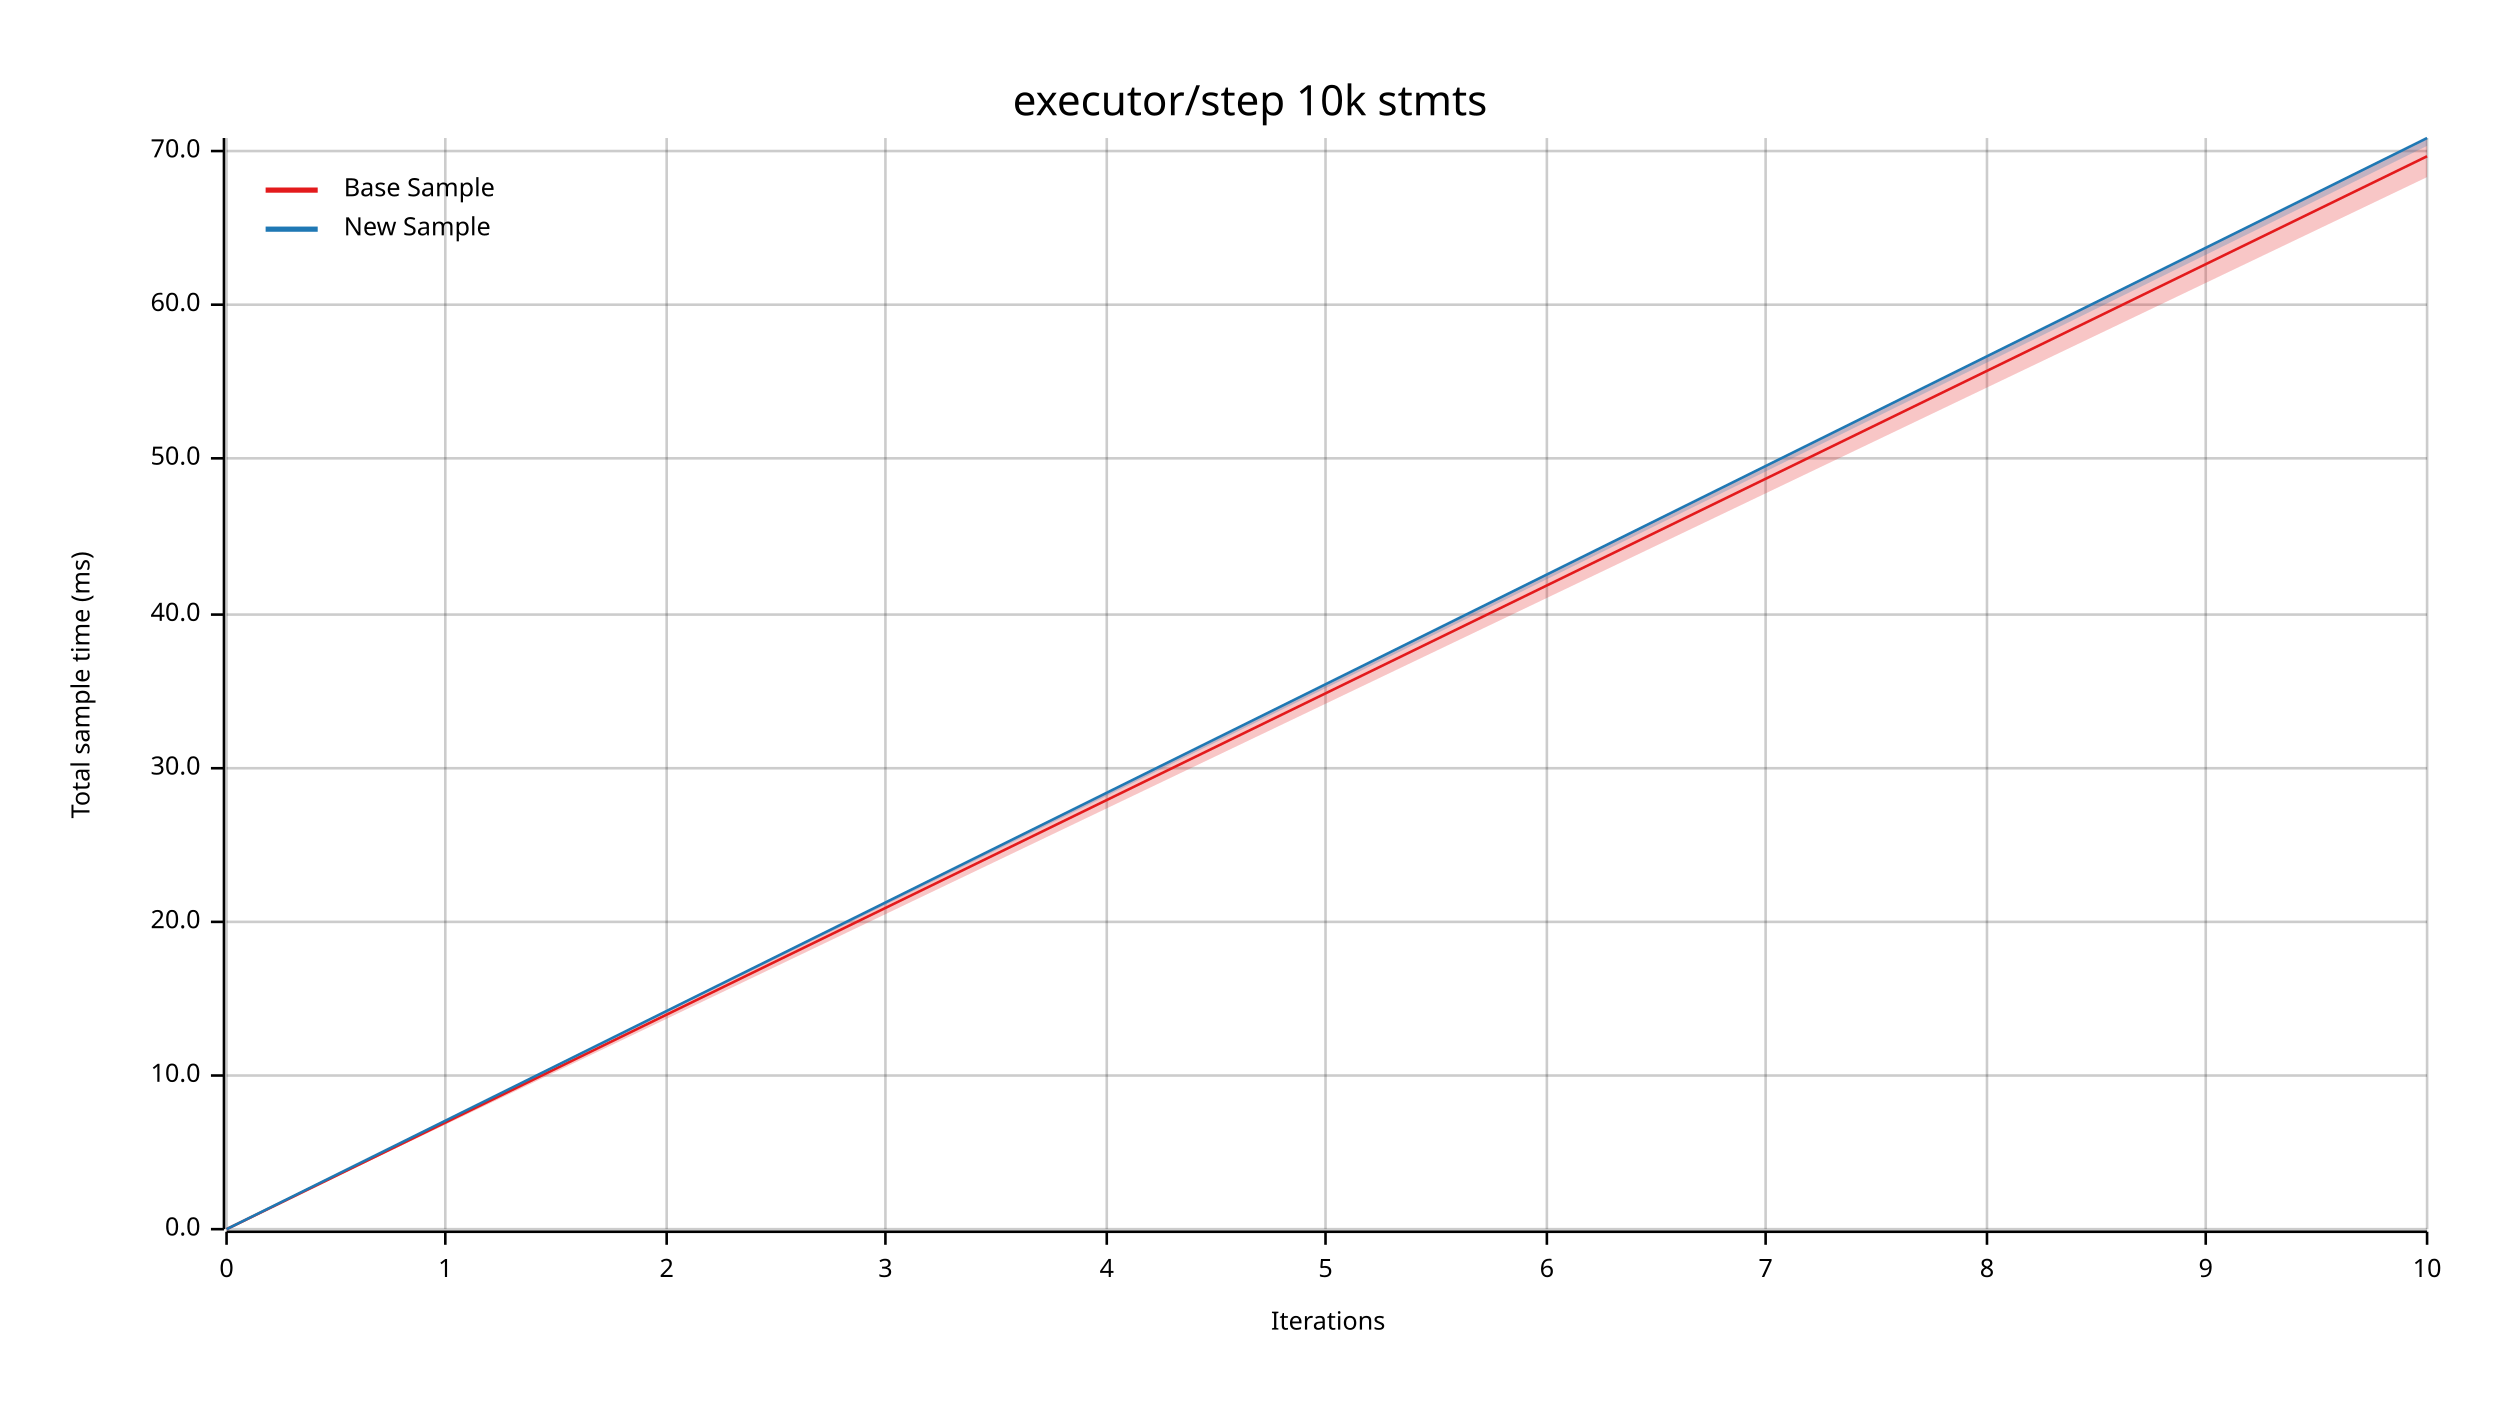
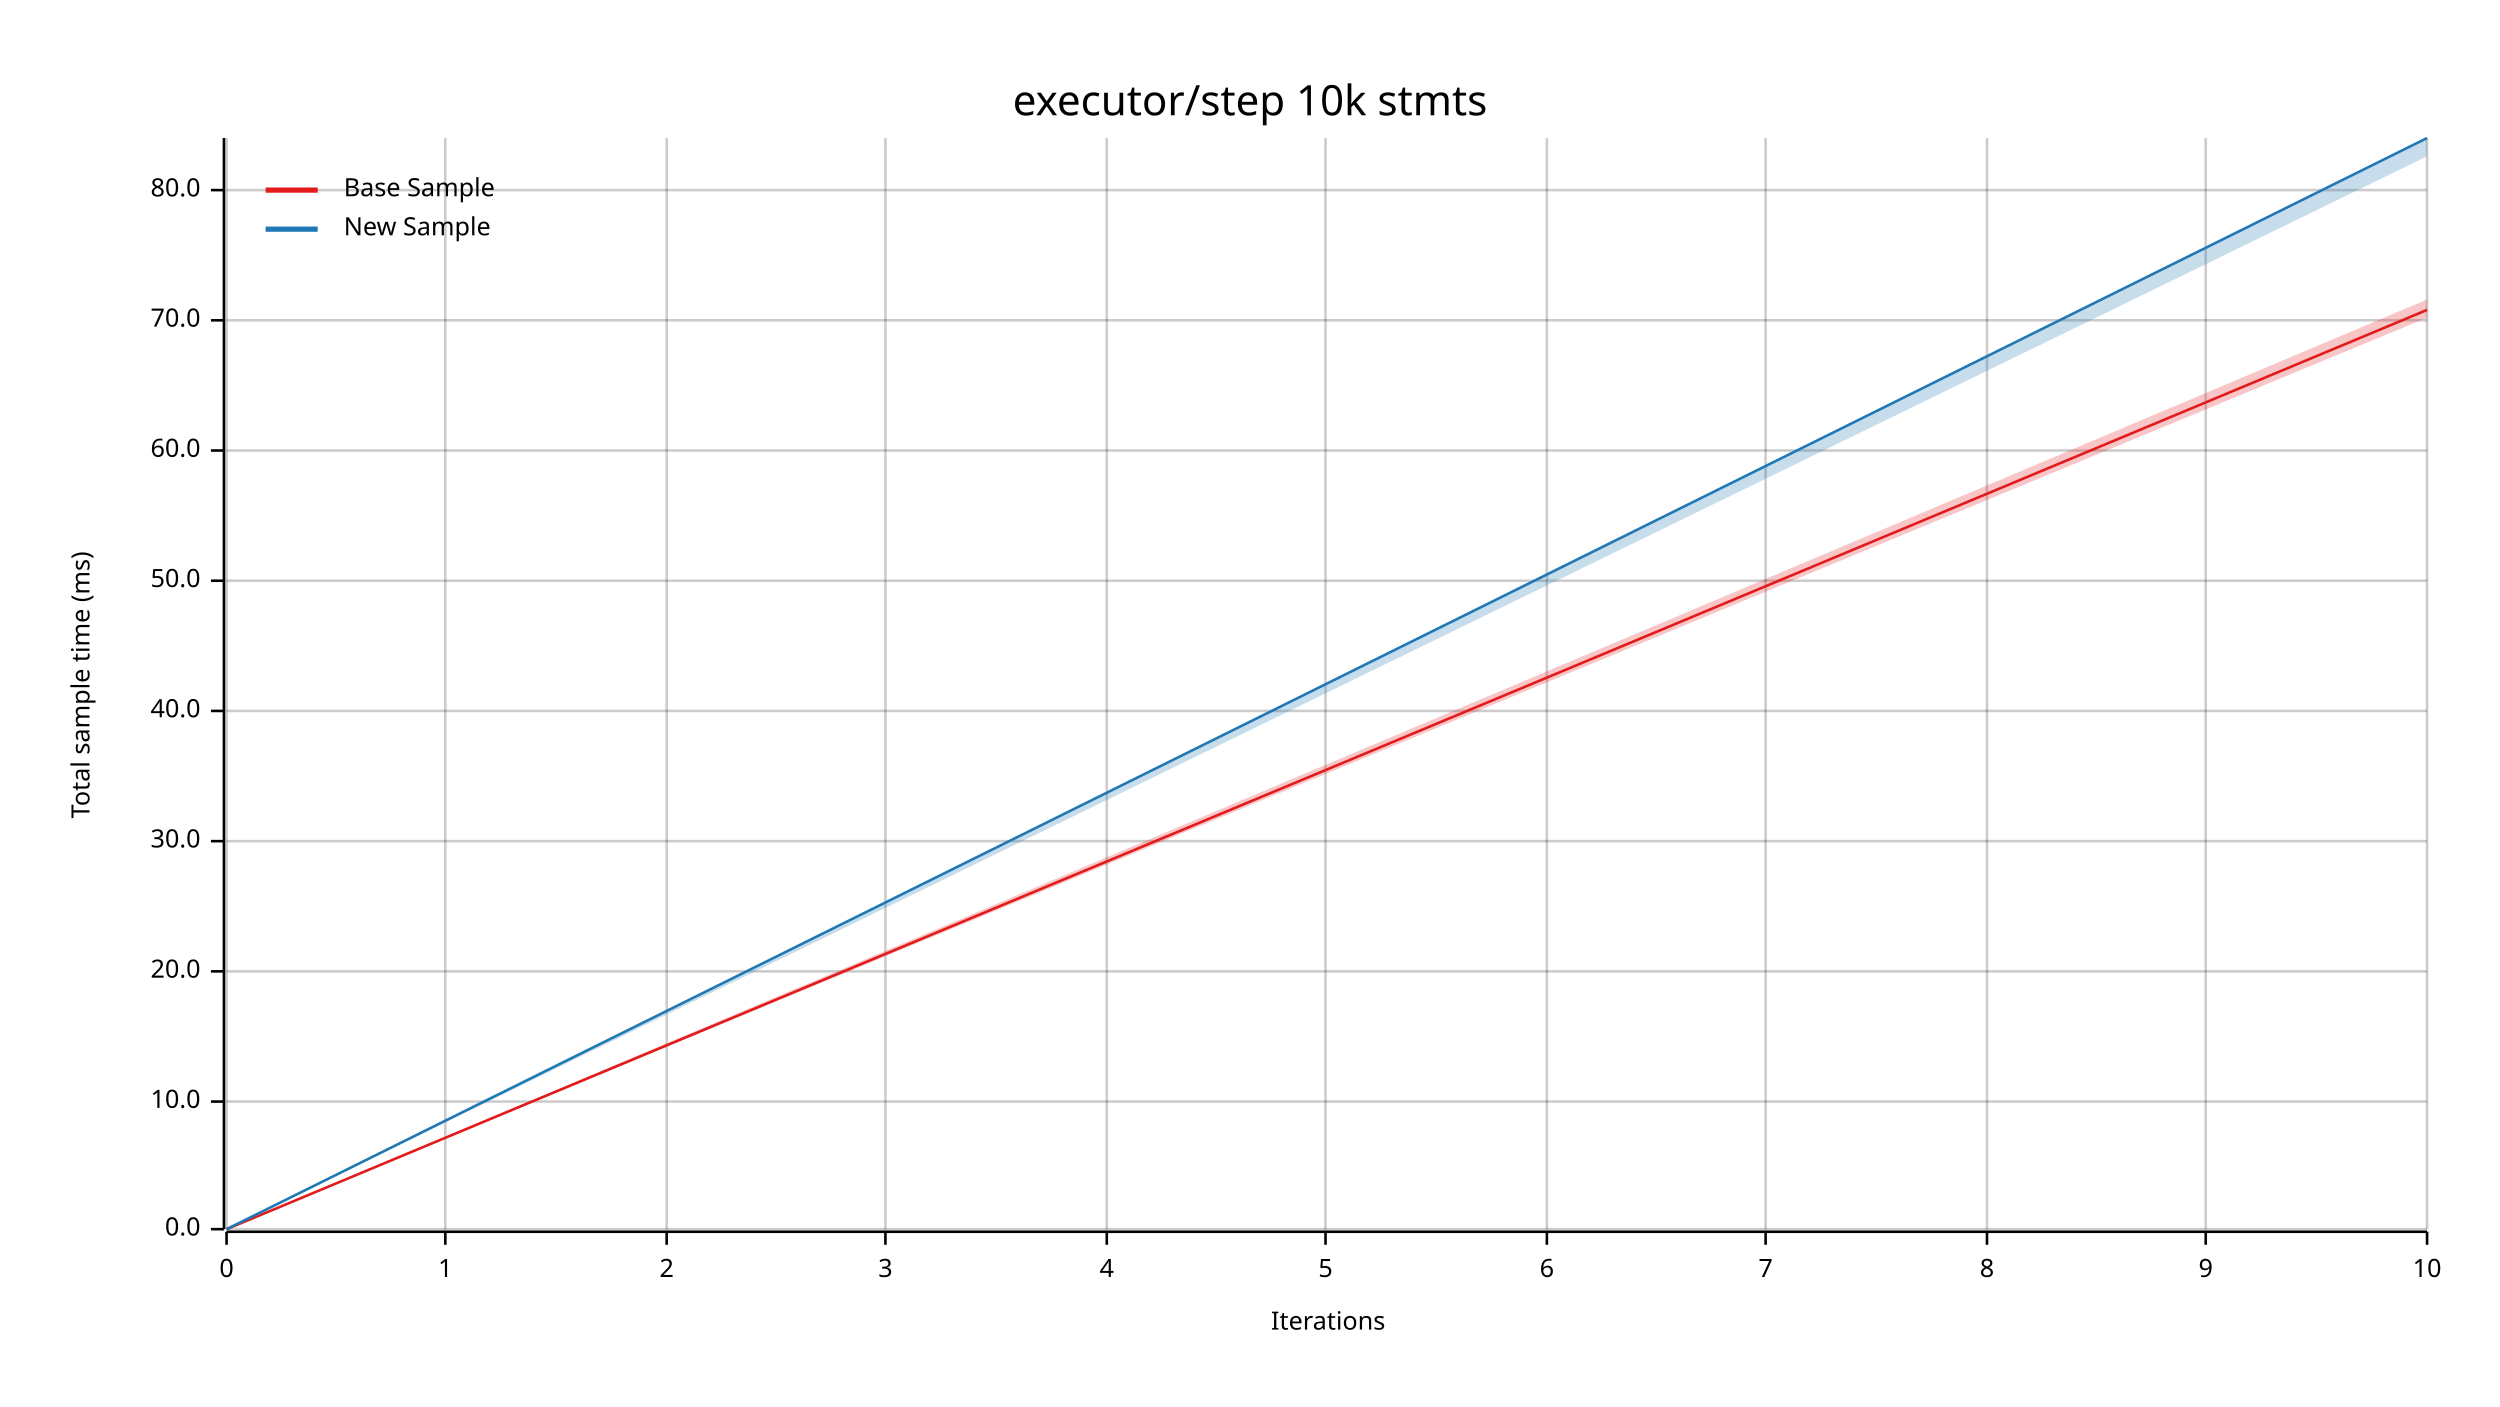
<svg xmlns="http://www.w3.org/2000/svg" width="960" height="540" viewBox="0 0 960 540">
  <text x="480" y="32" dy="0.76em" text-anchor="middle" font-family="sans-serif" font-size="16.129" opacity="1" fill="#000000">
executor/step 10k stmts
</text>
  <text x="27" y="263" dy="0.76em" text-anchor="middle" font-family="sans-serif" font-size="9.677" opacity="1" fill="#000000" transform="rotate(270, 27, 263)">
Total sample time (ms)
</text>
  <text x="510" y="513" dy="-0.5ex" text-anchor="middle" font-family="sans-serif" font-size="9.677" opacity="1" fill="#000000">
Iterations
</text>
  <line opacity="0.2" stroke="#000000" stroke-width="1" x1="87" y1="472" x2="87" y2="53" />
  <line opacity="0.2" stroke="#000000" stroke-width="1" x1="171" y1="472" x2="171" y2="53" />
  <line opacity="0.2" stroke="#000000" stroke-width="1" x1="256" y1="472" x2="256" y2="53" />
  <line opacity="0.2" stroke="#000000" stroke-width="1" x1="340" y1="472" x2="340" y2="53" />
  <line opacity="0.2" stroke="#000000" stroke-width="1" x1="425" y1="472" x2="425" y2="53" />
  <line opacity="0.2" stroke="#000000" stroke-width="1" x1="509" y1="472" x2="509" y2="53" />
  <line opacity="0.2" stroke="#000000" stroke-width="1" x1="594" y1="472" x2="594" y2="53" />
  <line opacity="0.2" stroke="#000000" stroke-width="1" x1="678" y1="472" x2="678" y2="53" />
  <line opacity="0.2" stroke="#000000" stroke-width="1" x1="763" y1="472" x2="763" y2="53" />
  <line opacity="0.2" stroke="#000000" stroke-width="1" x1="847" y1="472" x2="847" y2="53" />
  <line opacity="0.2" stroke="#000000" stroke-width="1" x1="932" y1="472" x2="932" y2="53" />
  <line opacity="0.2" stroke="#000000" stroke-width="1" x1="87" y1="472" x2="932" y2="472" />
-   <line opacity="0.2" stroke="#000000" stroke-width="1" x1="87" y1="413" x2="932" y2="413" />
-   <line opacity="0.2" stroke="#000000" stroke-width="1" x1="87" y1="354" x2="932" y2="354" />
-   <line opacity="0.2" stroke="#000000" stroke-width="1" x1="87" y1="295" x2="932" y2="295" />
-   <line opacity="0.2" stroke="#000000" stroke-width="1" x1="87" y1="236" x2="932" y2="236" />
-   <line opacity="0.2" stroke="#000000" stroke-width="1" x1="87" y1="176" x2="932" y2="176" />
-   <line opacity="0.2" stroke="#000000" stroke-width="1" x1="87" y1="117" x2="932" y2="117" />
-   <line opacity="0.2" stroke="#000000" stroke-width="1" x1="87" y1="58" x2="932" y2="58" />
+   <line opacity="0.2" stroke="#000000" stroke-width="1" x1="87" y1="423" x2="932" y2="423" />
+   <line opacity="0.2" stroke="#000000" stroke-width="1" x1="87" y1="373" x2="932" y2="373" />
+   <line opacity="0.2" stroke="#000000" stroke-width="1" x1="87" y1="323" x2="932" y2="323" />
+   <line opacity="0.2" stroke="#000000" stroke-width="1" x1="87" y1="273" x2="932" y2="273" />
+   <line opacity="0.2" stroke="#000000" stroke-width="1" x1="87" y1="223" x2="932" y2="223" />
+   <line opacity="0.2" stroke="#000000" stroke-width="1" x1="87" y1="173" x2="932" y2="173" />
+   <line opacity="0.2" stroke="#000000" stroke-width="1" x1="87" y1="123" x2="932" y2="123" />
+   <line opacity="0.2" stroke="#000000" stroke-width="1" x1="87" y1="73" x2="932" y2="73" />
  <polyline fill="none" opacity="1" stroke="#000000" stroke-width="1" points="86,53 86,472 " />
  <text x="77" y="472" dy="0.5ex" text-anchor="end" font-family="sans-serif" font-size="9.677" opacity="1" fill="#000000">
0.0
</text>
  <polyline fill="none" opacity="1" stroke="#000000" stroke-width="1" points="81,472 86,472 " />
-   <text x="77" y="413" dy="0.5ex" text-anchor="end" font-family="sans-serif" font-size="9.677" opacity="1" fill="#000000">
+   <text x="77" y="423" dy="0.5ex" text-anchor="end" font-family="sans-serif" font-size="9.677" opacity="1" fill="#000000">
10.0
</text>
-   <polyline fill="none" opacity="1" stroke="#000000" stroke-width="1" points="81,413 86,413 " />
-   <text x="77" y="354" dy="0.5ex" text-anchor="end" font-family="sans-serif" font-size="9.677" opacity="1" fill="#000000">
+   <polyline fill="none" opacity="1" stroke="#000000" stroke-width="1" points="81,423 86,423 " />
+   <text x="77" y="373" dy="0.5ex" text-anchor="end" font-family="sans-serif" font-size="9.677" opacity="1" fill="#000000">
20.0
</text>
-   <polyline fill="none" opacity="1" stroke="#000000" stroke-width="1" points="81,354 86,354 " />
-   <text x="77" y="295" dy="0.5ex" text-anchor="end" font-family="sans-serif" font-size="9.677" opacity="1" fill="#000000">
+   <polyline fill="none" opacity="1" stroke="#000000" stroke-width="1" points="81,373 86,373 " />
+   <text x="77" y="323" dy="0.5ex" text-anchor="end" font-family="sans-serif" font-size="9.677" opacity="1" fill="#000000">
30.0
</text>
-   <polyline fill="none" opacity="1" stroke="#000000" stroke-width="1" points="81,295 86,295 " />
-   <text x="77" y="236" dy="0.5ex" text-anchor="end" font-family="sans-serif" font-size="9.677" opacity="1" fill="#000000">
+   <polyline fill="none" opacity="1" stroke="#000000" stroke-width="1" points="81,323 86,323 " />
+   <text x="77" y="273" dy="0.5ex" text-anchor="end" font-family="sans-serif" font-size="9.677" opacity="1" fill="#000000">
40.0
</text>
-   <polyline fill="none" opacity="1" stroke="#000000" stroke-width="1" points="81,236 86,236 " />
-   <text x="77" y="176" dy="0.5ex" text-anchor="end" font-family="sans-serif" font-size="9.677" opacity="1" fill="#000000">
+   <polyline fill="none" opacity="1" stroke="#000000" stroke-width="1" points="81,273 86,273 " />
+   <text x="77" y="223" dy="0.5ex" text-anchor="end" font-family="sans-serif" font-size="9.677" opacity="1" fill="#000000">
50.0
</text>
-   <polyline fill="none" opacity="1" stroke="#000000" stroke-width="1" points="81,176 86,176 " />
-   <text x="77" y="117" dy="0.5ex" text-anchor="end" font-family="sans-serif" font-size="9.677" opacity="1" fill="#000000">
+   <polyline fill="none" opacity="1" stroke="#000000" stroke-width="1" points="81,223 86,223 " />
+   <text x="77" y="173" dy="0.5ex" text-anchor="end" font-family="sans-serif" font-size="9.677" opacity="1" fill="#000000">
60.0
</text>
-   <polyline fill="none" opacity="1" stroke="#000000" stroke-width="1" points="81,117 86,117 " />
-   <text x="77" y="58" dy="0.5ex" text-anchor="end" font-family="sans-serif" font-size="9.677" opacity="1" fill="#000000">
+   <polyline fill="none" opacity="1" stroke="#000000" stroke-width="1" points="81,173 86,173 " />
+   <text x="77" y="123" dy="0.5ex" text-anchor="end" font-family="sans-serif" font-size="9.677" opacity="1" fill="#000000">
70.0
</text>
-   <polyline fill="none" opacity="1" stroke="#000000" stroke-width="1" points="81,58 86,58 " />
+   <polyline fill="none" opacity="1" stroke="#000000" stroke-width="1" points="81,123 86,123 " />
+   <text x="77" y="73" dy="0.5ex" text-anchor="end" font-family="sans-serif" font-size="9.677" opacity="1" fill="#000000">
+ 80.0
+ </text>
+   <polyline fill="none" opacity="1" stroke="#000000" stroke-width="1" points="81,73 86,73 " />
  <polyline fill="none" opacity="1" stroke="#000000" stroke-width="1" points="87,473 932,473 " />
  <text x="87" y="483" dy="0.76em" text-anchor="middle" font-family="sans-serif" font-size="9.677" opacity="1" fill="#000000">
0
</text>
  <polyline fill="none" opacity="1" stroke="#000000" stroke-width="1" points="87,473 87,478 " />
  <text x="171" y="483" dy="0.76em" text-anchor="middle" font-family="sans-serif" font-size="9.677" opacity="1" fill="#000000">
1
</text>
  <polyline fill="none" opacity="1" stroke="#000000" stroke-width="1" points="171,473 171,478 " />
  <text x="256" y="483" dy="0.76em" text-anchor="middle" font-family="sans-serif" font-size="9.677" opacity="1" fill="#000000">
2
</text>
  <polyline fill="none" opacity="1" stroke="#000000" stroke-width="1" points="256,473 256,478 " />
  <text x="340" y="483" dy="0.76em" text-anchor="middle" font-family="sans-serif" font-size="9.677" opacity="1" fill="#000000">
3
</text>
  <polyline fill="none" opacity="1" stroke="#000000" stroke-width="1" points="340,473 340,478 " />
  <text x="425" y="483" dy="0.76em" text-anchor="middle" font-family="sans-serif" font-size="9.677" opacity="1" fill="#000000">
4
</text>
  <polyline fill="none" opacity="1" stroke="#000000" stroke-width="1" points="425,473 425,478 " />
  <text x="509" y="483" dy="0.76em" text-anchor="middle" font-family="sans-serif" font-size="9.677" opacity="1" fill="#000000">
5
</text>
  <polyline fill="none" opacity="1" stroke="#000000" stroke-width="1" points="509,473 509,478 " />
  <text x="594" y="483" dy="0.76em" text-anchor="middle" font-family="sans-serif" font-size="9.677" opacity="1" fill="#000000">
6
</text>
  <polyline fill="none" opacity="1" stroke="#000000" stroke-width="1" points="594,473 594,478 " />
  <text x="678" y="483" dy="0.76em" text-anchor="middle" font-family="sans-serif" font-size="9.677" opacity="1" fill="#000000">
7
</text>
  <polyline fill="none" opacity="1" stroke="#000000" stroke-width="1" points="678,473 678,478 " />
  <text x="763" y="483" dy="0.76em" text-anchor="middle" font-family="sans-serif" font-size="9.677" opacity="1" fill="#000000">
8
</text>
  <polyline fill="none" opacity="1" stroke="#000000" stroke-width="1" points="763,473 763,478 " />
  <text x="847" y="483" dy="0.76em" text-anchor="middle" font-family="sans-serif" font-size="9.677" opacity="1" fill="#000000">
9
</text>
  <polyline fill="none" opacity="1" stroke="#000000" stroke-width="1" points="847,473 847,478 " />
  <text x="932" y="483" dy="0.76em" text-anchor="middle" font-family="sans-serif" font-size="9.677" opacity="1" fill="#000000">
10
</text>
  <polyline fill="none" opacity="1" stroke="#000000" stroke-width="1" points="932,473 932,478 " />
-   <polyline fill="none" opacity="1" stroke="#E31A1C" stroke-width="1" points="87,472 932,60 " />
-   <polygon opacity="0.25" fill="#E31A1C" points="87,472 932,68 932,53 " />
+   <polyline fill="none" opacity="1" stroke="#E31A1C" stroke-width="1" points="87,472 932,119 " />
+   <polygon opacity="0.25" fill="#E31A1C" points="87,472 932,122 932,115 " />
  <polyline fill="none" opacity="1" stroke="#1F78B4" stroke-width="1" points="87,472 932,53 " />
-   <polygon opacity="0.25" fill="#1F78B4" points="87,472 932,56 932,53 " />
+   <polygon opacity="0.25" fill="#1F78B4" points="87,472 932,60 932,53 " />
  <text x="132" y="68" dy="0.76em" text-anchor="start" font-family="sans-serif" font-size="9.677" opacity="1" fill="#000000">
Base Sample
</text>
  <text x="132" y="83" dy="0.76em" text-anchor="start" font-family="sans-serif" font-size="9.677" opacity="1" fill="#000000">
New Sample
</text>
  <polyline fill="none" opacity="1" stroke="#E31A1C" stroke-width="2" points="102,73 122,73 " />
  <polyline fill="none" opacity="1" stroke="#1F78B4" stroke-width="2" points="102,88 122,88 " />
</svg>
